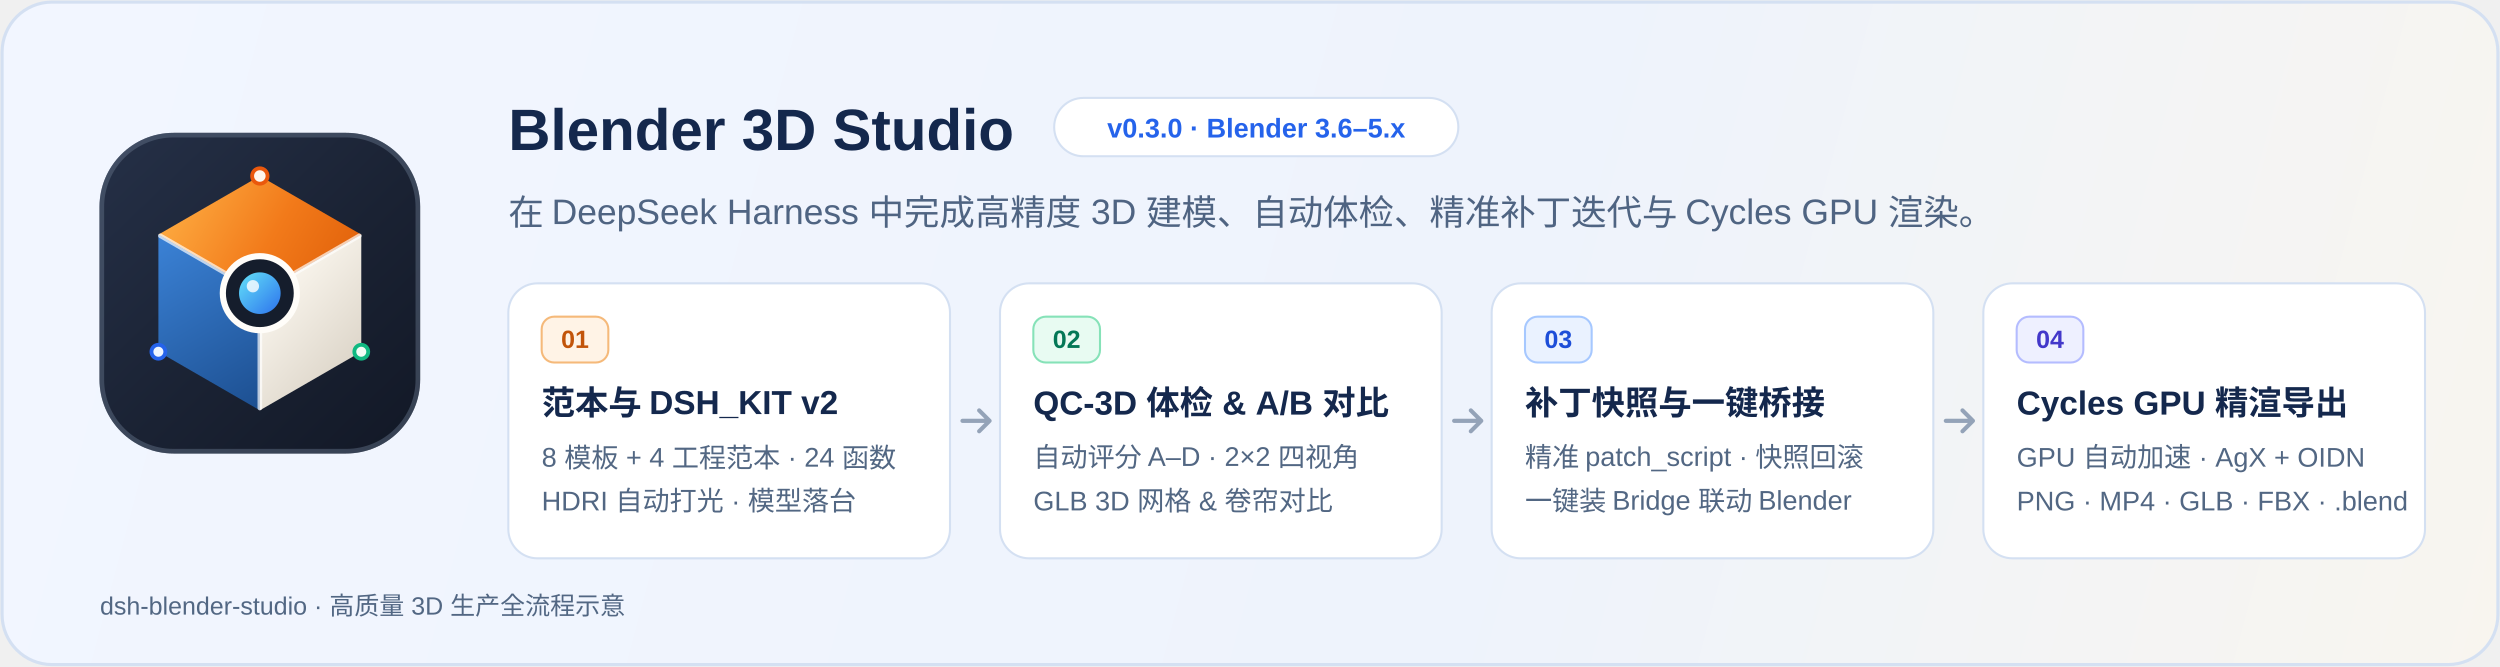
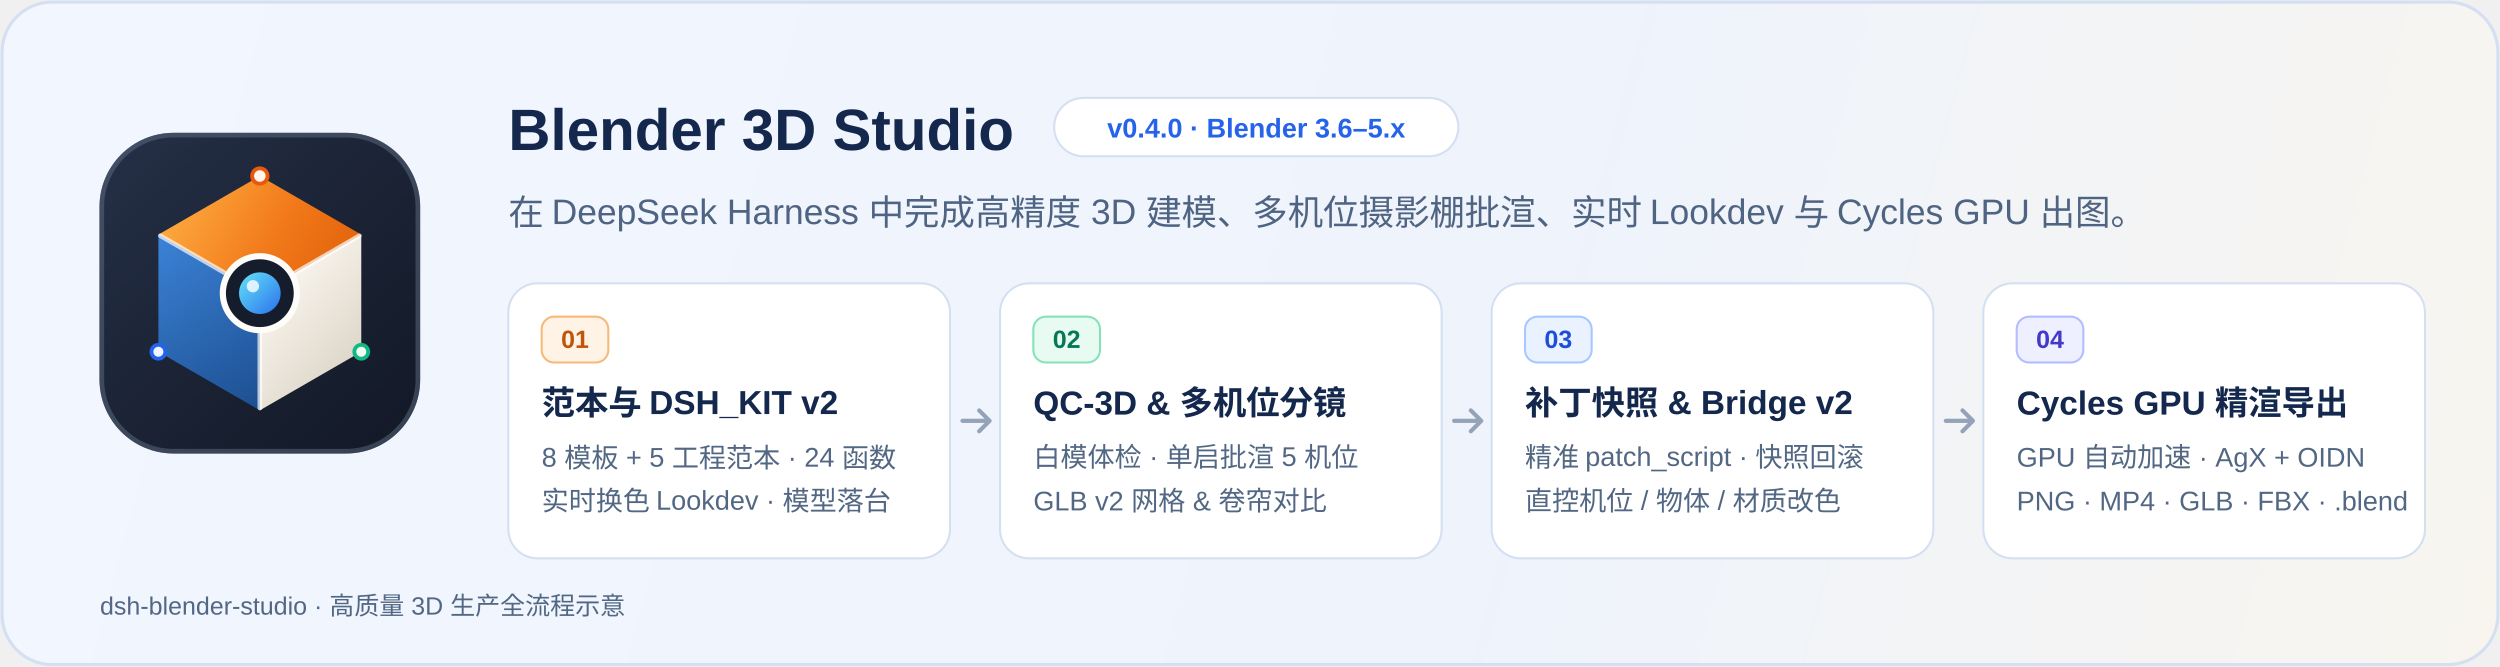
- <svg xmlns="http://www.w3.org/2000/svg" width="1200" height="320" viewBox="0 0 1200 320" fill="none" role="img" aria-label="dsh-blender-studio v0.3.0 高质量 3D 创作四步全流程示意（浅色）">
+ <svg xmlns="http://www.w3.org/2000/svg" width="1200" height="320" viewBox="0 0 1200 320" fill="none" role="img" aria-label="dsh-blender-studio v0.4.0 高质量 3D 创作四步全流程示意（浅色）">
  <defs>
    <linearGradient id="bg" x1="0" y1="0" x2="1200" y2="320" gradientUnits="userSpaceOnUse">
      <stop offset="0%" stop-color="#f2f6ff" />
      <stop offset="60%" stop-color="#eef3fc" />
      <stop offset="100%" stop-color="#f8f5ef" />
    </linearGradient>
    <linearGradient id="iconTile" x1="28" y1="24" x2="228" y2="232" gradientUnits="userSpaceOnUse">
      <stop offset="0%" stop-color="#253047" />
      <stop offset="55%" stop-color="#1A2233" />
      <stop offset="100%" stop-color="#121826" />
    </linearGradient>
    <linearGradient id="iconTop" x1="64" y1="54" x2="192" y2="128" gradientUnits="userSpaceOnUse">
      <stop offset="0%" stop-color="#FFB347" />
      <stop offset="55%" stop-color="#F27A1A" />
      <stop offset="100%" stop-color="#DE5D08" />
    </linearGradient>
    <linearGradient id="iconLeft" x1="60" y1="92" x2="128" y2="206" gradientUnits="userSpaceOnUse">
      <stop offset="0%" stop-color="#3B82D6" />
      <stop offset="100%" stop-color="#1C4E8F" />
    </linearGradient>
    <linearGradient id="iconRight" x1="128" y1="128" x2="196" y2="188" gradientUnits="userSpaceOnUse">
      <stop offset="0%" stop-color="#FBF7EF" />
      <stop offset="100%" stop-color="#D7CFC2" />
    </linearGradient>
    <linearGradient id="iconCore" x1="112" y1="114" x2="144" y2="146" gradientUnits="userSpaceOnUse">
      <stop offset="0%" stop-color="#67E8F9" />
      <stop offset="100%" stop-color="#2563EB" />
    </linearGradient>
  </defs>
  <rect x="1" y="1" width="1198" height="318" rx="24" fill="url(#bg)" stroke="#d4e0f2" stroke-width="1.5" />
  <g transform="translate(30, 46) scale(0.74)">
    <rect x="24" y="24" width="208" height="208" rx="48" fill="url(#iconTile)" />
    <rect x="25.5" y="25.5" width="205" height="205" rx="46.5" stroke="#64748b" stroke-opacity="0.45" stroke-width="3" />
    <polygon points="128,52 193.8,90 128,128 62.2,90" fill="url(#iconTop)" />
    <polygon points="62.2,90 128,128 128,204 62.2,166" fill="url(#iconLeft)" />
    <polygon points="193.8,90 128,128 128,204 193.8,166" fill="url(#iconRight)" />
    <path d="M63.5,90.8 L128,128 L192.5,90.8 M128,128 L128,202.5" stroke="#ffffff" stroke-opacity="0.68" stroke-width="3" stroke-linecap="round" />
    <circle cx="128" cy="128" r="24" fill="#151D2C" stroke="#FFFDF9" stroke-width="4" />
    <circle cx="128" cy="128" r="13.5" fill="url(#iconCore)" />
    <circle cx="123.5" cy="123.5" r="4" fill="#ffffff" fill-opacity="0.8" />
    <circle cx="128" cy="52" r="5" fill="#FFF7ED" stroke="#EA580C" stroke-width="2.5" />
    <circle cx="62.2" cy="166" r="4.5" fill="#EFF6FF" stroke="#2563EB" stroke-width="2.5" />
    <circle cx="193.8" cy="166" r="4.5" fill="#F0FDF4" stroke="#10B981" stroke-width="2.5" />
  </g>
  <g font-family="Segoe UI, Microsoft YaHei, PingFang SC, Arial, sans-serif">
    <text x="244" y="72" font-size="28" font-weight="700" fill="#14284d">Blender 3D Studio</text>
    <rect x="506" y="47" width="194" height="28" rx="14" fill="#ffffff" stroke="#d4e0f2" />
-     <text x="603" y="66" text-anchor="middle" font-size="13" font-weight="600" fill="#2563eb">v0.3.0 · Blender 3.6–5.x</text>
-     <text x="244" y="108" font-size="17" fill="#4f6482">在 DeepSeek Harness 中完成高精度 3D 建模、自动体检、精准补丁迭代与 Cycles GPU 渲染。</text>
+     <text x="603" y="66" text-anchor="middle" font-size="13" font-weight="600" fill="#2563eb">v0.4.0 · Blender 3.6–5.x</text>
+     <text x="244" y="108" font-size="17" fill="#4f6482">在 DeepSeek Harness 中完成高精度 3D 建模、多机位摄影棚批渲、实时 Lookdev 与 Cycles GPU 出图。</text>
    <rect x="244" y="136" width="212" height="132" rx="14" fill="#ffffff" stroke="#d4e0f2" />
    <rect x="260" y="152" width="32" height="22" rx="6" fill="#fff3e6" stroke="#f5b97a" />
    <text x="276" y="167" text-anchor="middle" font-size="12" font-weight="700" fill="#c2540a">01</text>
    <text x="260" y="199" font-size="16" font-weight="700" fill="#14284d">范本与 DSH_KIT v2</text>
-     <text x="260" y="224" font-size="13" fill="#526783">8 模板 + 4 工程范本 · 24 函数</text>
-     <text x="260" y="245" font-size="13" fill="#526783">HDRI 自动打光 · 模型落台</text>
+     <text x="260" y="224" font-size="13" fill="#526783">8 模板 + 5 工程范本 · 24 函数</text>
+     <text x="260" y="245" font-size="13" fill="#526783">实时换色 Lookdev · 模型落台</text>
    <path d="M462 202 H474 M470 197 L475 202 L470 207" stroke="#94a3b8" stroke-width="2" stroke-linecap="round" stroke-linejoin="round" />
    <rect x="480" y="136" width="212" height="132" rx="14" fill="#ffffff" stroke="#d4e0f2" />
    <rect x="496" y="152" width="32" height="22" rx="6" fill="#e8fbf2" stroke="#86e2b8" />
    <text x="512" y="167" text-anchor="middle" font-size="12" font-weight="700" fill="#047857">02</text>
-     <text x="496" y="199" font-size="16" font-weight="700" fill="#14284d">QC-3D 体检 &amp; A/B 对比</text>
-     <text x="496" y="224" font-size="13" fill="#526783">自动评分 A–D · 2×2 四视角</text>
-     <text x="496" y="245" font-size="13" fill="#526783">GLB 3D 网格 &amp; 卷帘对比</text>
+     <text x="496" y="199" font-size="16" font-weight="700" fill="#14284d">QC-3D &amp; 多机位分镜</text>
+     <text x="496" y="224" font-size="13" fill="#526783">白模体检 · 单启批渲 5 机位</text>
+     <text x="496" y="245" font-size="13" fill="#526783">GLB v2 网格 &amp; 卷帘对比</text>
    <path d="M698 202 H710 M706 197 L711 202 L706 207" stroke="#94a3b8" stroke-width="2" stroke-linecap="round" stroke-linejoin="round" />
    <rect x="716" y="136" width="212" height="132" rx="14" fill="#ffffff" stroke="#d4e0f2" />
    <rect x="732" y="152" width="32" height="22" rx="6" fill="#eaf2ff" stroke="#a6c8ff" />
    <text x="748" y="167" text-anchor="middle" font-size="12" font-weight="700" fill="#1d4ed8">03</text>
-     <text x="732" y="199" font-size="16" font-weight="700" fill="#14284d">补丁快照与一键桥接</text>
+     <text x="732" y="199" font-size="16" font-weight="700" fill="#14284d">补丁快照 &amp; Bridge v2</text>
    <text x="732" y="224" font-size="13" fill="#526783">精准 patch_script · 快照回滚</text>
-     <text x="732" y="245" font-size="13" fill="#526783">一键装 Bridge 联动 Blender</text>
+     <text x="732" y="245" font-size="13" fill="#526783">直控机位 / 物体 / 材质改色</text>
    <path d="M934 202 H946 M942 197 L947 202 L942 207" stroke="#94a3b8" stroke-width="2" stroke-linecap="round" stroke-linejoin="round" />
    <rect x="952" y="136" width="212" height="132" rx="14" fill="#ffffff" stroke="#d4e0f2" />
    <rect x="968" y="152" width="32" height="22" rx="6" fill="#eef0ff" stroke="#b4bcff" />
    <text x="984" y="167" text-anchor="middle" font-size="12" font-weight="700" fill="#4338ca">04</text>
    <text x="968" y="199" font-size="16" font-weight="700" fill="#14284d">Cycles GPU 精渲导出</text>
    <text x="968" y="224" font-size="13" fill="#526783">GPU 自动加速 · AgX + OIDN</text>
    <text x="968" y="245" font-size="13" fill="#526783">PNG · MP4 · GLB · FBX · .blend</text>
    <text x="48" y="295" font-size="12" fill="#526783">dsh-blender-studio · 高质量 3D 生产全流程示意</text>
  </g>
</svg>
